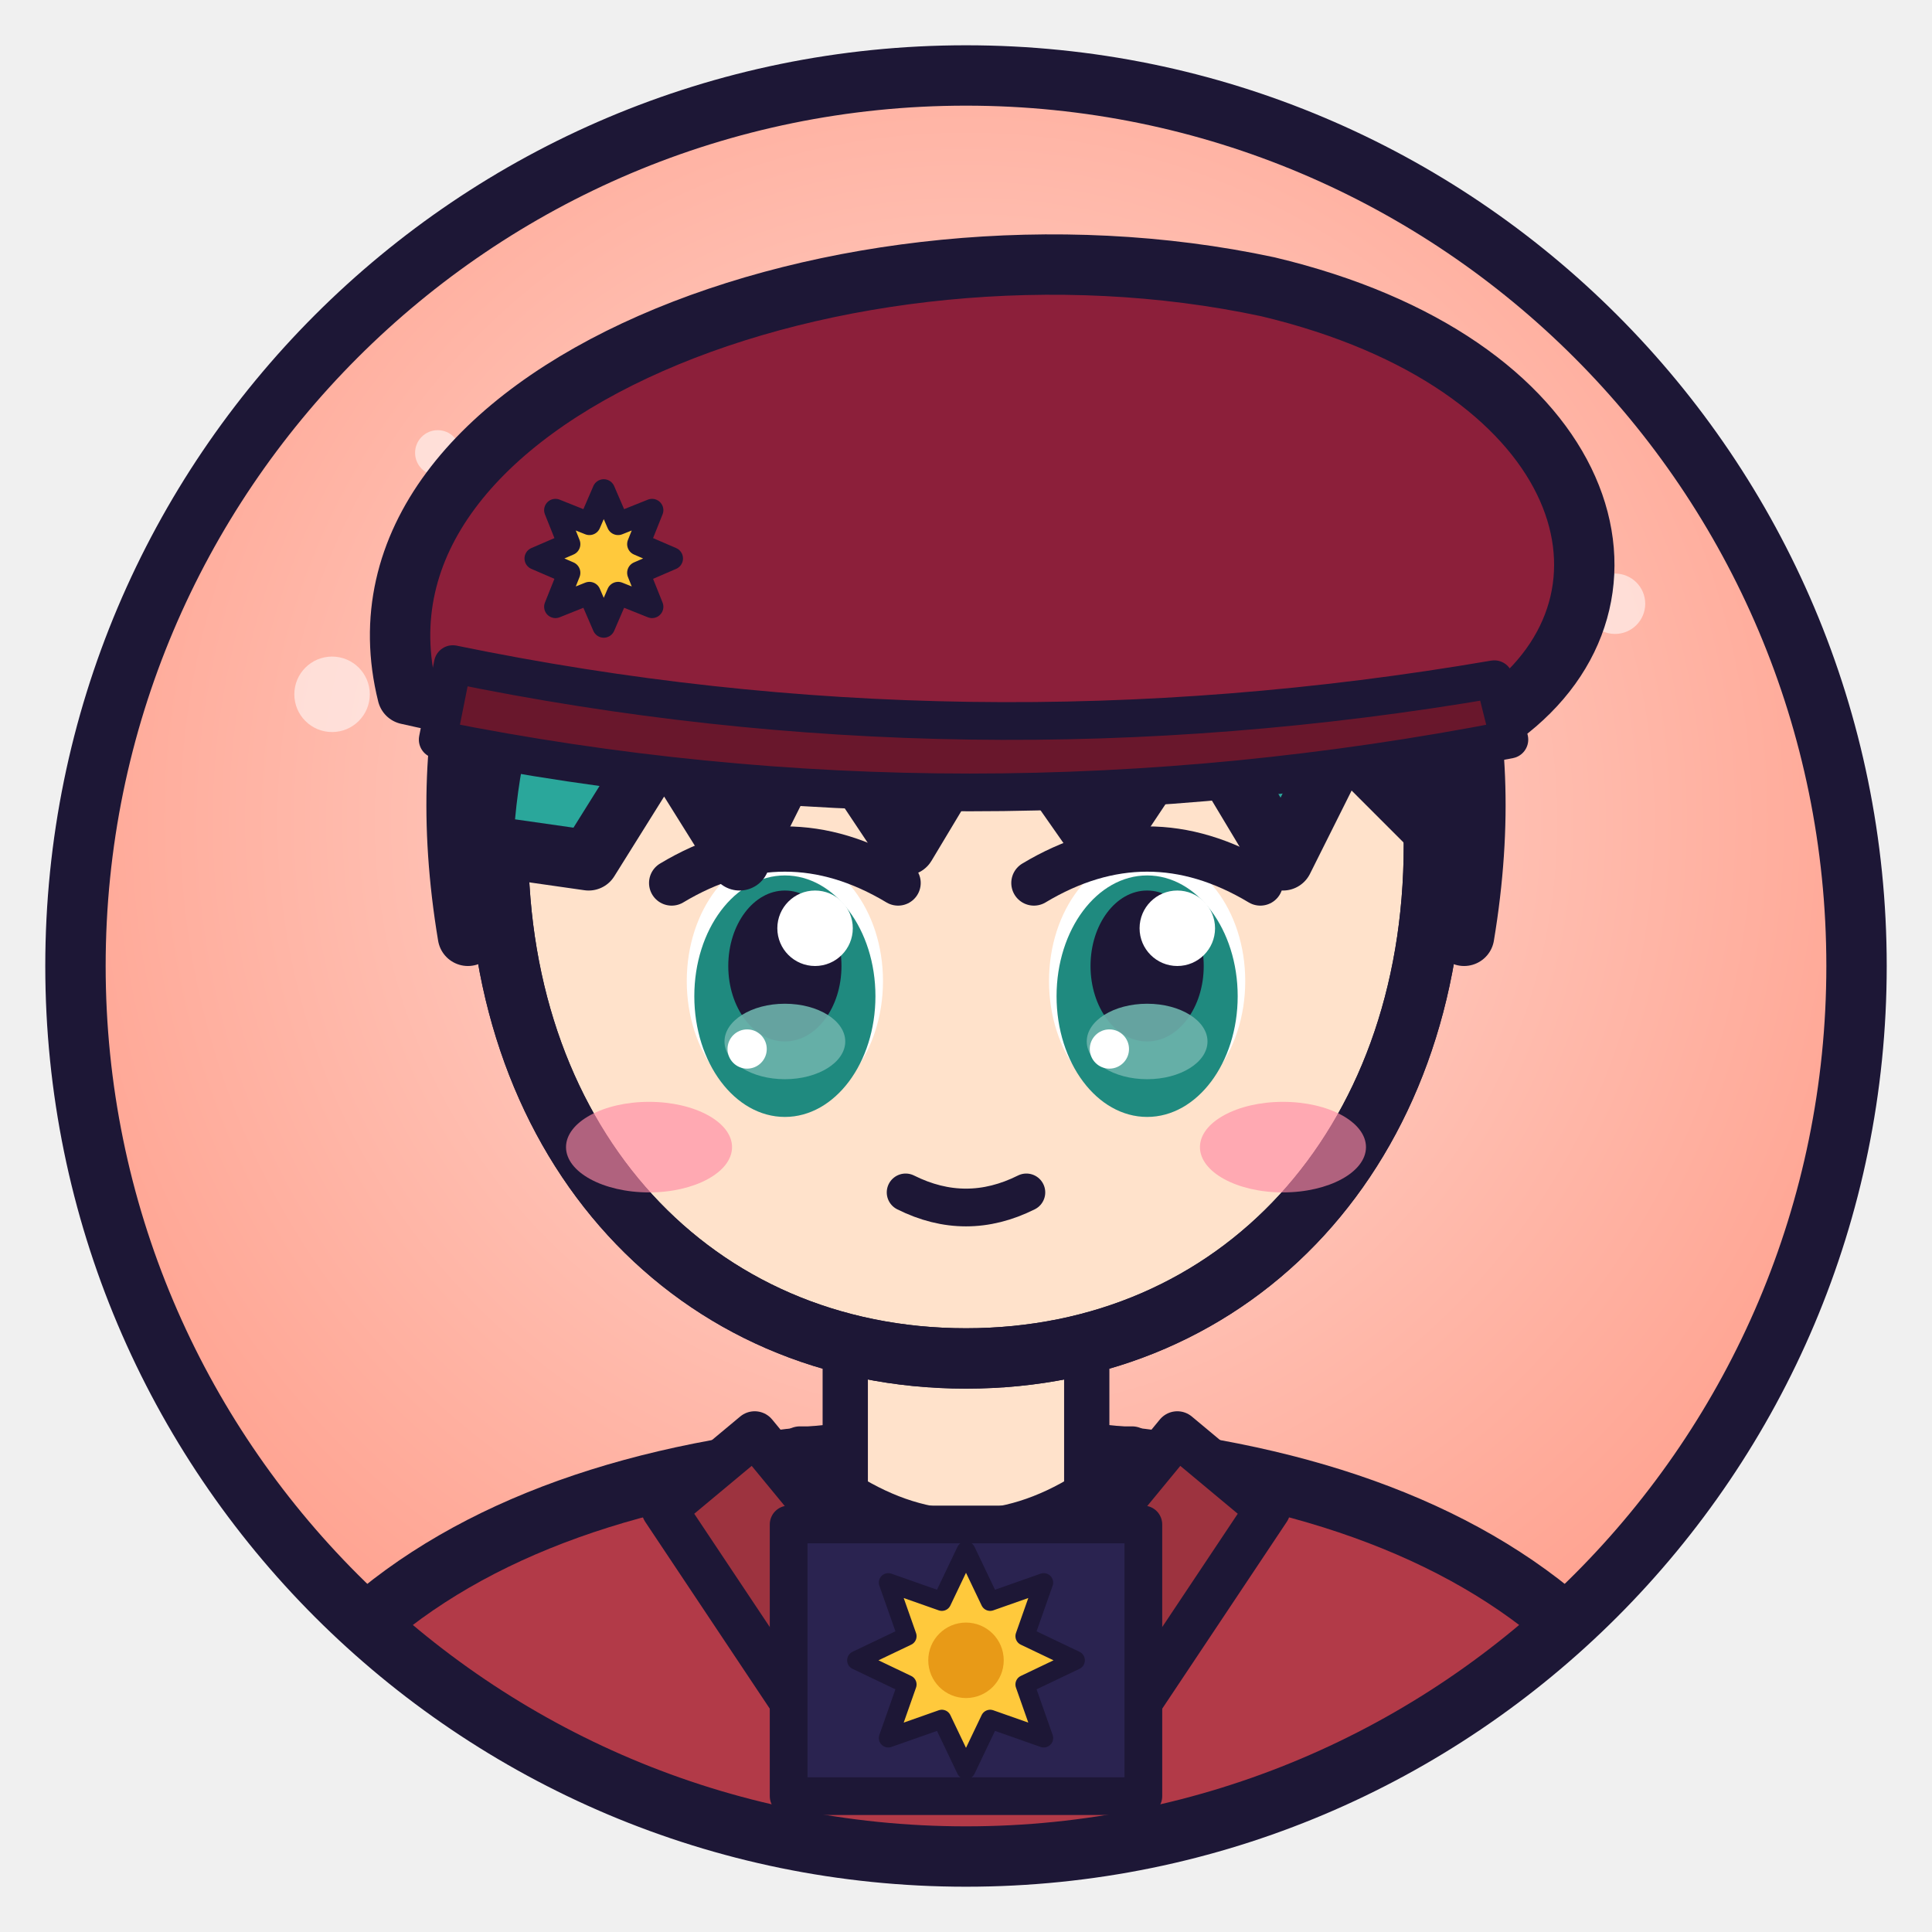
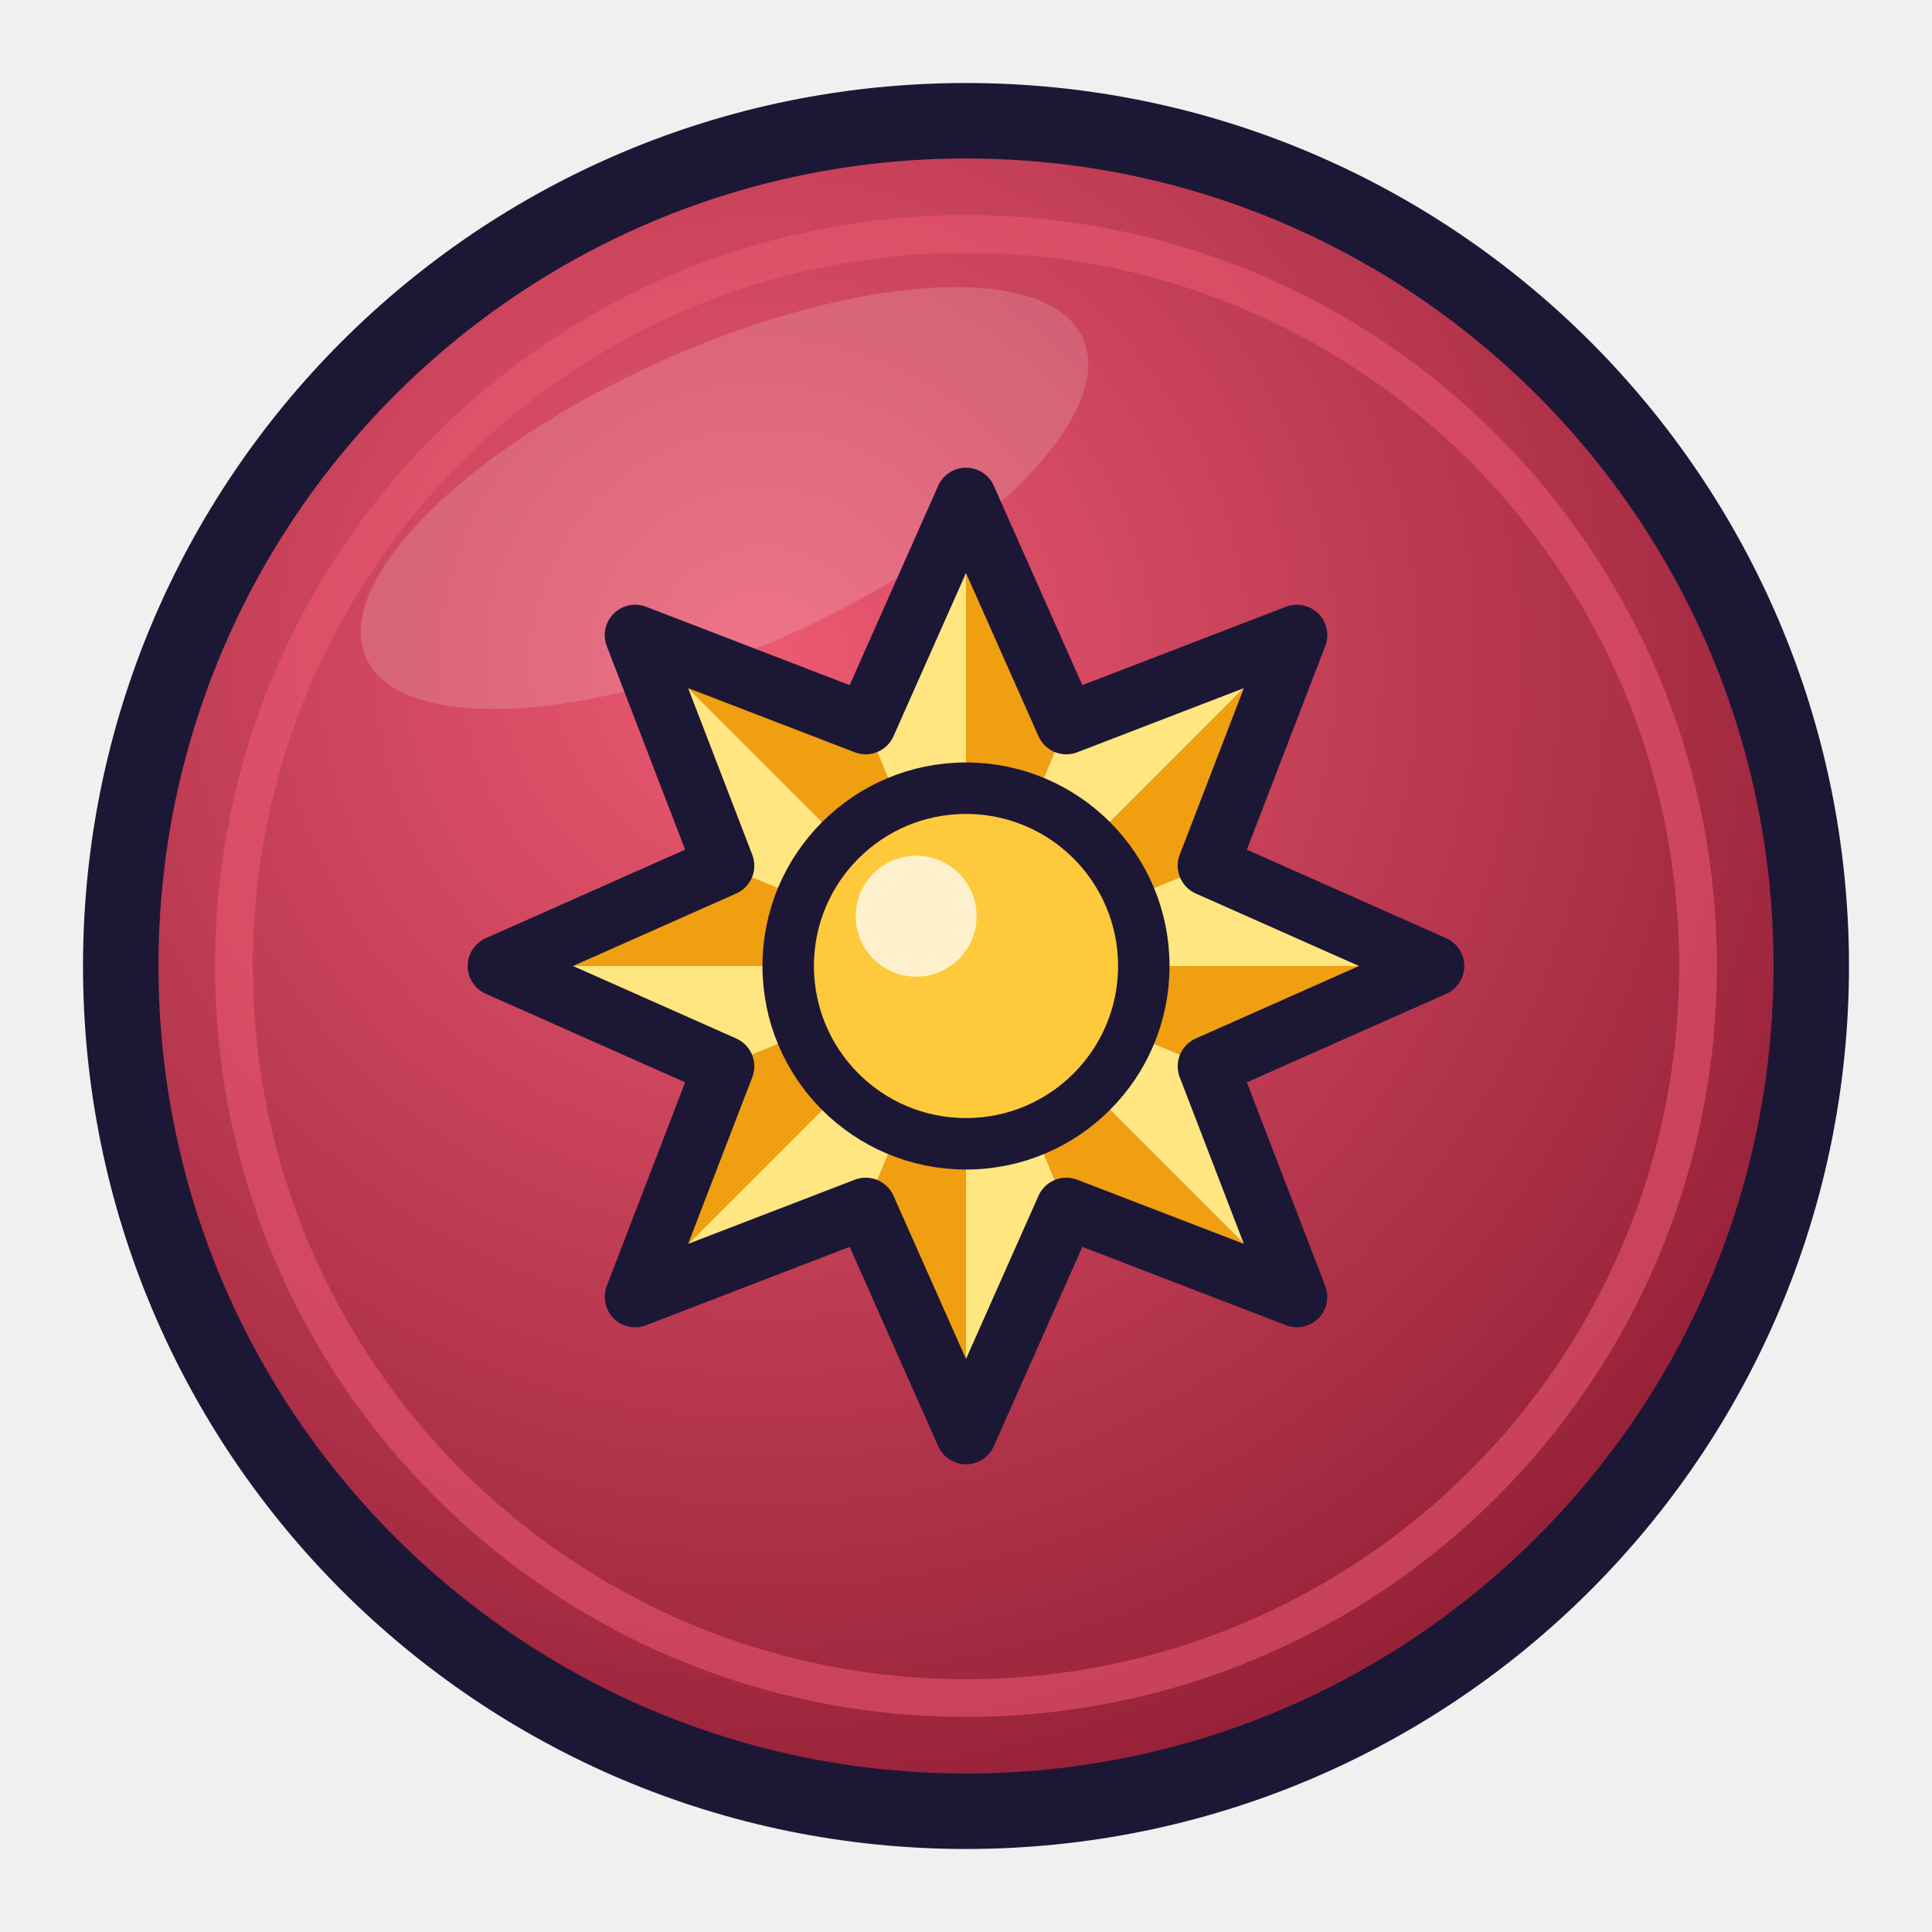
<svg xmlns="http://www.w3.org/2000/svg" width="512" height="512" viewBox="0 0 256 256">
  <defs>
-     <radialGradient id="bg" cx="50%" cy="42%" r="60%">
-       <stop offset="0%" stop-color="#ffe0d8" />
-       <stop offset="100%" stop-color="#ff9d8a" />
+     <radialGradient id="m" cx="0.38" cy="0.32" r="0.75">
+       <stop offset="0" stop-color="#ec5a72" />
+       <stop offset="1" stop-color="#8f1d33" />
    </radialGradient>
-     <clipPath id="disc">
-       <circle cx="128" cy="128" r="118" />
-     </clipPath>
  </defs>
-   <circle cx="128" cy="128" r="118" fill="url(#bg)" />
-   <g opacity="0.55" fill="#ffffff">
-     <circle cx="44" cy="92" r="5" />
-     <circle cx="214" cy="80" r="4" />
-     <circle cx="58" cy="60" r="3" />
-     M 206.0 123.0 L 208.2 129.8 L 215.0 132.0 L 208.2 134.2 L 206.0 141.0 L 203.8 134.2 L 197.0 132.0 L 203.8 129.8 Z
-     M 50.0 133.0 L 51.7 138.3 L 57.0 140.0 L 51.7 141.7 L 50.0 147.0 L 48.3 141.7 L 43.0 140.0 L 48.3 138.3 Z
-   </g>
-   <g clip-path="url(#disc)">
-     <path d="M 26 262 C 30 214 70 192 128 192 C 186 192 226 214 230 262 Z" fill="#b23a48" stroke="#1d1736" stroke-width="8" stroke-linejoin="round" stroke-linecap="round" />
-     <path d="M 106 192 L 128 222 L 150 192 Z" fill="#ffffff" stroke="#1d1736" stroke-width="6" stroke-linejoin="round" stroke-linecap="round" />
-     <path d="M 100 190 L 128 224 L 112 236 L 88 200 Z" fill="#9d333f" stroke="#1d1736" stroke-width="6" stroke-linejoin="round" stroke-linecap="round" />
-     <path d="M 156 190 L 128 224 L 144 236 L 168 200 Z" fill="#9d333f" stroke="#1d1736" stroke-width="6" stroke-linejoin="round" stroke-linecap="round" />
-     <path d="M 112 160 L 112 198 Q 128 208 144 198 L 144 160 Z" fill="#ffe2cb" stroke="#1d1736" stroke-width="6" stroke-linejoin="round" stroke-linecap="round" />
-     <path d="M 114 168 Q 128 182 142 168 L 142 178 Q 128 190 114 178 Z" fill="#f7bfa0" />
-     <path d="M 62 124 C 52 64 94 38 128 38 C 162 38 204 64 194 124 C 190 112 186 104 180 100 L 76 100 C 70 104 66 112 62 124 Z" fill="#2aa79b" stroke="#1d1736" stroke-width="8" stroke-linejoin="round" stroke-linecap="round" />
-     <defs>
-       <clipPath id="face">
-         <path d="M 66 112 C 66 70 94 48 128 48 C 162 48 190 70 190 112 C 190 152 164 180 128 180 C 92 180 66 152 66 112 Z" />
-       </clipPath>
-     </defs>
-     <path d="M 66 112 C 66 70 94 48 128 48 C 162 48 190 70 190 112 C 190 152 164 180 128 180 C 92 180 66 152 66 112 Z" fill="#ffe2cb" stroke="#1d1736" stroke-width="8" stroke-linejoin="round" stroke-linecap="round" />
-     <g clip-path="url(#face)">
-       <path d="M 168 60 C 200 100 196 160 150 186 L 210 190 L 210 50 Z" fill="#f7bfa0" opacity="0.7" />
-     </g>
-     <path d="M 66 112 C 66 70 94 48 128 48 C 162 48 190 70 190 112 C 190 152 164 180 128 180 C 92 180 66 152 66 112 Z" fill="none" stroke="#1d1736" stroke-width="8" stroke-linejoin="round" stroke-linecap="round" />
-     <ellipse cx="86" cy="152" rx="11" ry="6" fill="#ff8aa4" opacity="0.65" />
-     <ellipse cx="170" cy="152" rx="11" ry="6" fill="#ff8aa4" opacity="0.65" />
-     <ellipse cx="104" cy="130" rx="13" ry="17" fill="#ffffff" />
-     <ellipse cx="104" cy="132" rx="12" ry="16" fill="#1f8a7f" />
-     <ellipse cx="104" cy="128" rx="7.5" ry="10" fill="#1d1736" />
-     <ellipse cx="104" cy="138" rx="8" ry="5" fill="#6db3ac" opacity="0.9" />
-     <circle cx="108" cy="123" r="5" fill="#ffffff" />
-     <circle cx="99" cy="139" r="2.6" fill="#ffffff" />
-     <path d="M 89 117 Q 104 108 119 117" fill="none" stroke="#1d1736" stroke-width="6" stroke-linecap="round" stroke-linejoin="round" />
-     <ellipse cx="152" cy="130" rx="13" ry="17" fill="#ffffff" />
-     <ellipse cx="152" cy="132" rx="12" ry="16" fill="#1f8a7f" />
-     <ellipse cx="152" cy="128" rx="7.5" ry="10" fill="#1d1736" />
-     <ellipse cx="152" cy="138" rx="8" ry="5" fill="#6db3ac" opacity="0.9" />
-     <circle cx="156" cy="123" r="5" fill="#ffffff" />
-     <circle cx="147" cy="139" r="2.6" fill="#ffffff" />
-     <path d="M 137 117 Q 152 108 167 117" fill="none" stroke="#1d1736" stroke-width="6" stroke-linecap="round" stroke-linejoin="round" />
-     <path d="M 64 112 C 66 70 96 50 128 50 C 160 50 190 70 192 112 L 178 98 L 170 114 L 158 94 L 146 112 L 132 92 L 120 112 L 108 94 L 98 114 L 88 98 L 78 114 Z" fill="#2aa79b" stroke="#1d1736" stroke-width="8" stroke-linejoin="round" stroke-linecap="round" />
-     <path d="M 92 102 Q 104 96 116 102" fill="none" stroke="#1d1736" stroke-width="5" stroke-linecap="round" stroke-linejoin="round" />
-     <path d="M 140 102 Q 152 96 164 102" fill="none" stroke="#1d1736" stroke-width="5" stroke-linecap="round" stroke-linejoin="round" />
-     <path d="M 120 158 Q 128 162 136 158" fill="none" stroke="#1d1736" stroke-width="5" stroke-linecap="round" stroke-linejoin="round" />
-     <path d="M 54 92 C 44 52 112 26 168 38 C 210 48 220 78 200 94 C 158 102 98 102 54 92 Z" fill="#8c1f3a" stroke="#1d1736" stroke-width="8" stroke-linejoin="round" stroke-linecap="round" />
-     <path d="M 60 88 Q 128 102 198 90 L 200 98 Q 128 112 58 98 Z" fill="#69172c" stroke="#1d1736" stroke-width="5" stroke-linejoin="round" stroke-linecap="round" />
-     <path d="M 80.0 65.0 L 81.9 69.4 L 86.4 67.6 L 84.6 72.1 L 89.0 74.0 L 84.6 75.9 L 86.4 80.4 L 81.9 78.6 L 80.0 83.0 L 78.1 78.6 L 73.6 80.4 L 75.4 75.9 L 71.0 74.0 L 75.4 72.1 L 73.6 67.6 L 78.1 69.4 Z" fill="#ffc93c" stroke="#1d1736" stroke-width="3" stroke-linejoin="round" stroke-linecap="round" />
-     <path d="M 104.5 202 L 151.5 202 L 151.5 238 L 104.5 238 Z" fill="#2a2350" stroke="#1d1736" stroke-width="5" stroke-linejoin="round" stroke-linecap="round" />
-     <path d="M 128.0 205.5 L 131.2 212.2 L 138.3 209.7 L 135.8 216.8 L 142.5 220.0 L 135.8 223.2 L 138.3 230.3 L 131.2 227.8 L 128.0 234.5 L 124.8 227.8 L 117.7 230.3 L 120.2 223.2 L 113.5 220.0 L 120.2 216.8 L 117.7 209.7 L 124.8 212.2 Z" fill="#ffc93c" stroke="#1d1736" stroke-width="2.5" stroke-linejoin="round" stroke-linecap="round" />
-     <circle cx="128" cy="220" r="5" fill="#e89a17" />
-   </g>
-   <circle cx="128" cy="128" r="118" fill="none" stroke="#1d1736" stroke-width="8" stroke-linejoin="round" stroke-linecap="round" />
+   <circle cx="128" cy="128" r="112" fill="url(#m)" stroke="#1d1736" stroke-width="10" />
+   <circle cx="128" cy="128" r="97" fill="none" stroke="#ec5a72" stroke-width="5" opacity="0.55" />
+   <ellipse cx="96" cy="66" rx="52" ry="20" transform="rotate(-24 96 66)" fill="#ffffff" opacity="0.16" />
+   <path d="M128 128 L128 66 L141.29 95.92 Z" fill="#ef9f0f" />
+   <path d="M128 128 L141.29 95.92 L171.84 84.16 Z" fill="#ffe680" />
+   <path d="M128 128 L171.84 84.16 L160.08 114.71 Z" fill="#ef9f0f" />
+   <path d="M128 128 L160.08 114.71 L190 128 Z" fill="#ffe680" />
+   <path d="M128 128 L190 128 L160.08 141.29 Z" fill="#ef9f0f" />
+   <path d="M128 128 L160.08 141.29 L171.84 171.84 Z" fill="#ffe680" />
+   <path d="M128 128 L171.84 171.84 L141.29 160.08 Z" fill="#ef9f0f" />
+   <path d="M128 128 L141.29 160.08 L128 190 Z" fill="#ffe680" />
+   <path d="M128 128 L128 190 L114.71 160.08 Z" fill="#ef9f0f" />
+   <path d="M128 128 L114.71 160.08 L84.16 171.84 Z" fill="#ffe680" />
+   <path d="M128 128 L84.16 171.84 L95.92 141.29 Z" fill="#ef9f0f" />
+   <path d="M128 128 L95.92 141.29 L66 128 Z" fill="#ffe680" />
+   <path d="M128 128 L66 128 L95.92 114.71 Z" fill="#ef9f0f" />
+   <path d="M128 128 L95.92 114.71 L84.16 84.16 Z" fill="#ffe680" />
+   <path d="M128 128 L84.16 84.16 L114.71 95.92 Z" fill="#ef9f0f" />
+   <path d="M128 128 L114.71 95.92 L128 66 Z" fill="#ffe680" />
+   <path d="M128 66 L141.29 95.92 L171.84 84.16 L160.08 114.71 L190 128 L160.08 141.29 L171.84 171.84 L141.29 160.08 L128 190 L114.71 160.08 L84.16 171.84 L95.92 141.29 L66 128 L95.92 114.71 L84.16 84.16 L114.71 95.92 Z" fill="none" stroke="#1d1736" stroke-width="8.06" stroke-linejoin="round" stroke-linecap="round" />
+   <circle cx="128" cy="128" r="23.56" fill="#ffc93c" stroke="#1d1736" stroke-width="6.82" />
+   <circle cx="121.4" cy="121.4" r="8.01" fill="#ffffff" opacity="0.75" />
</svg>
